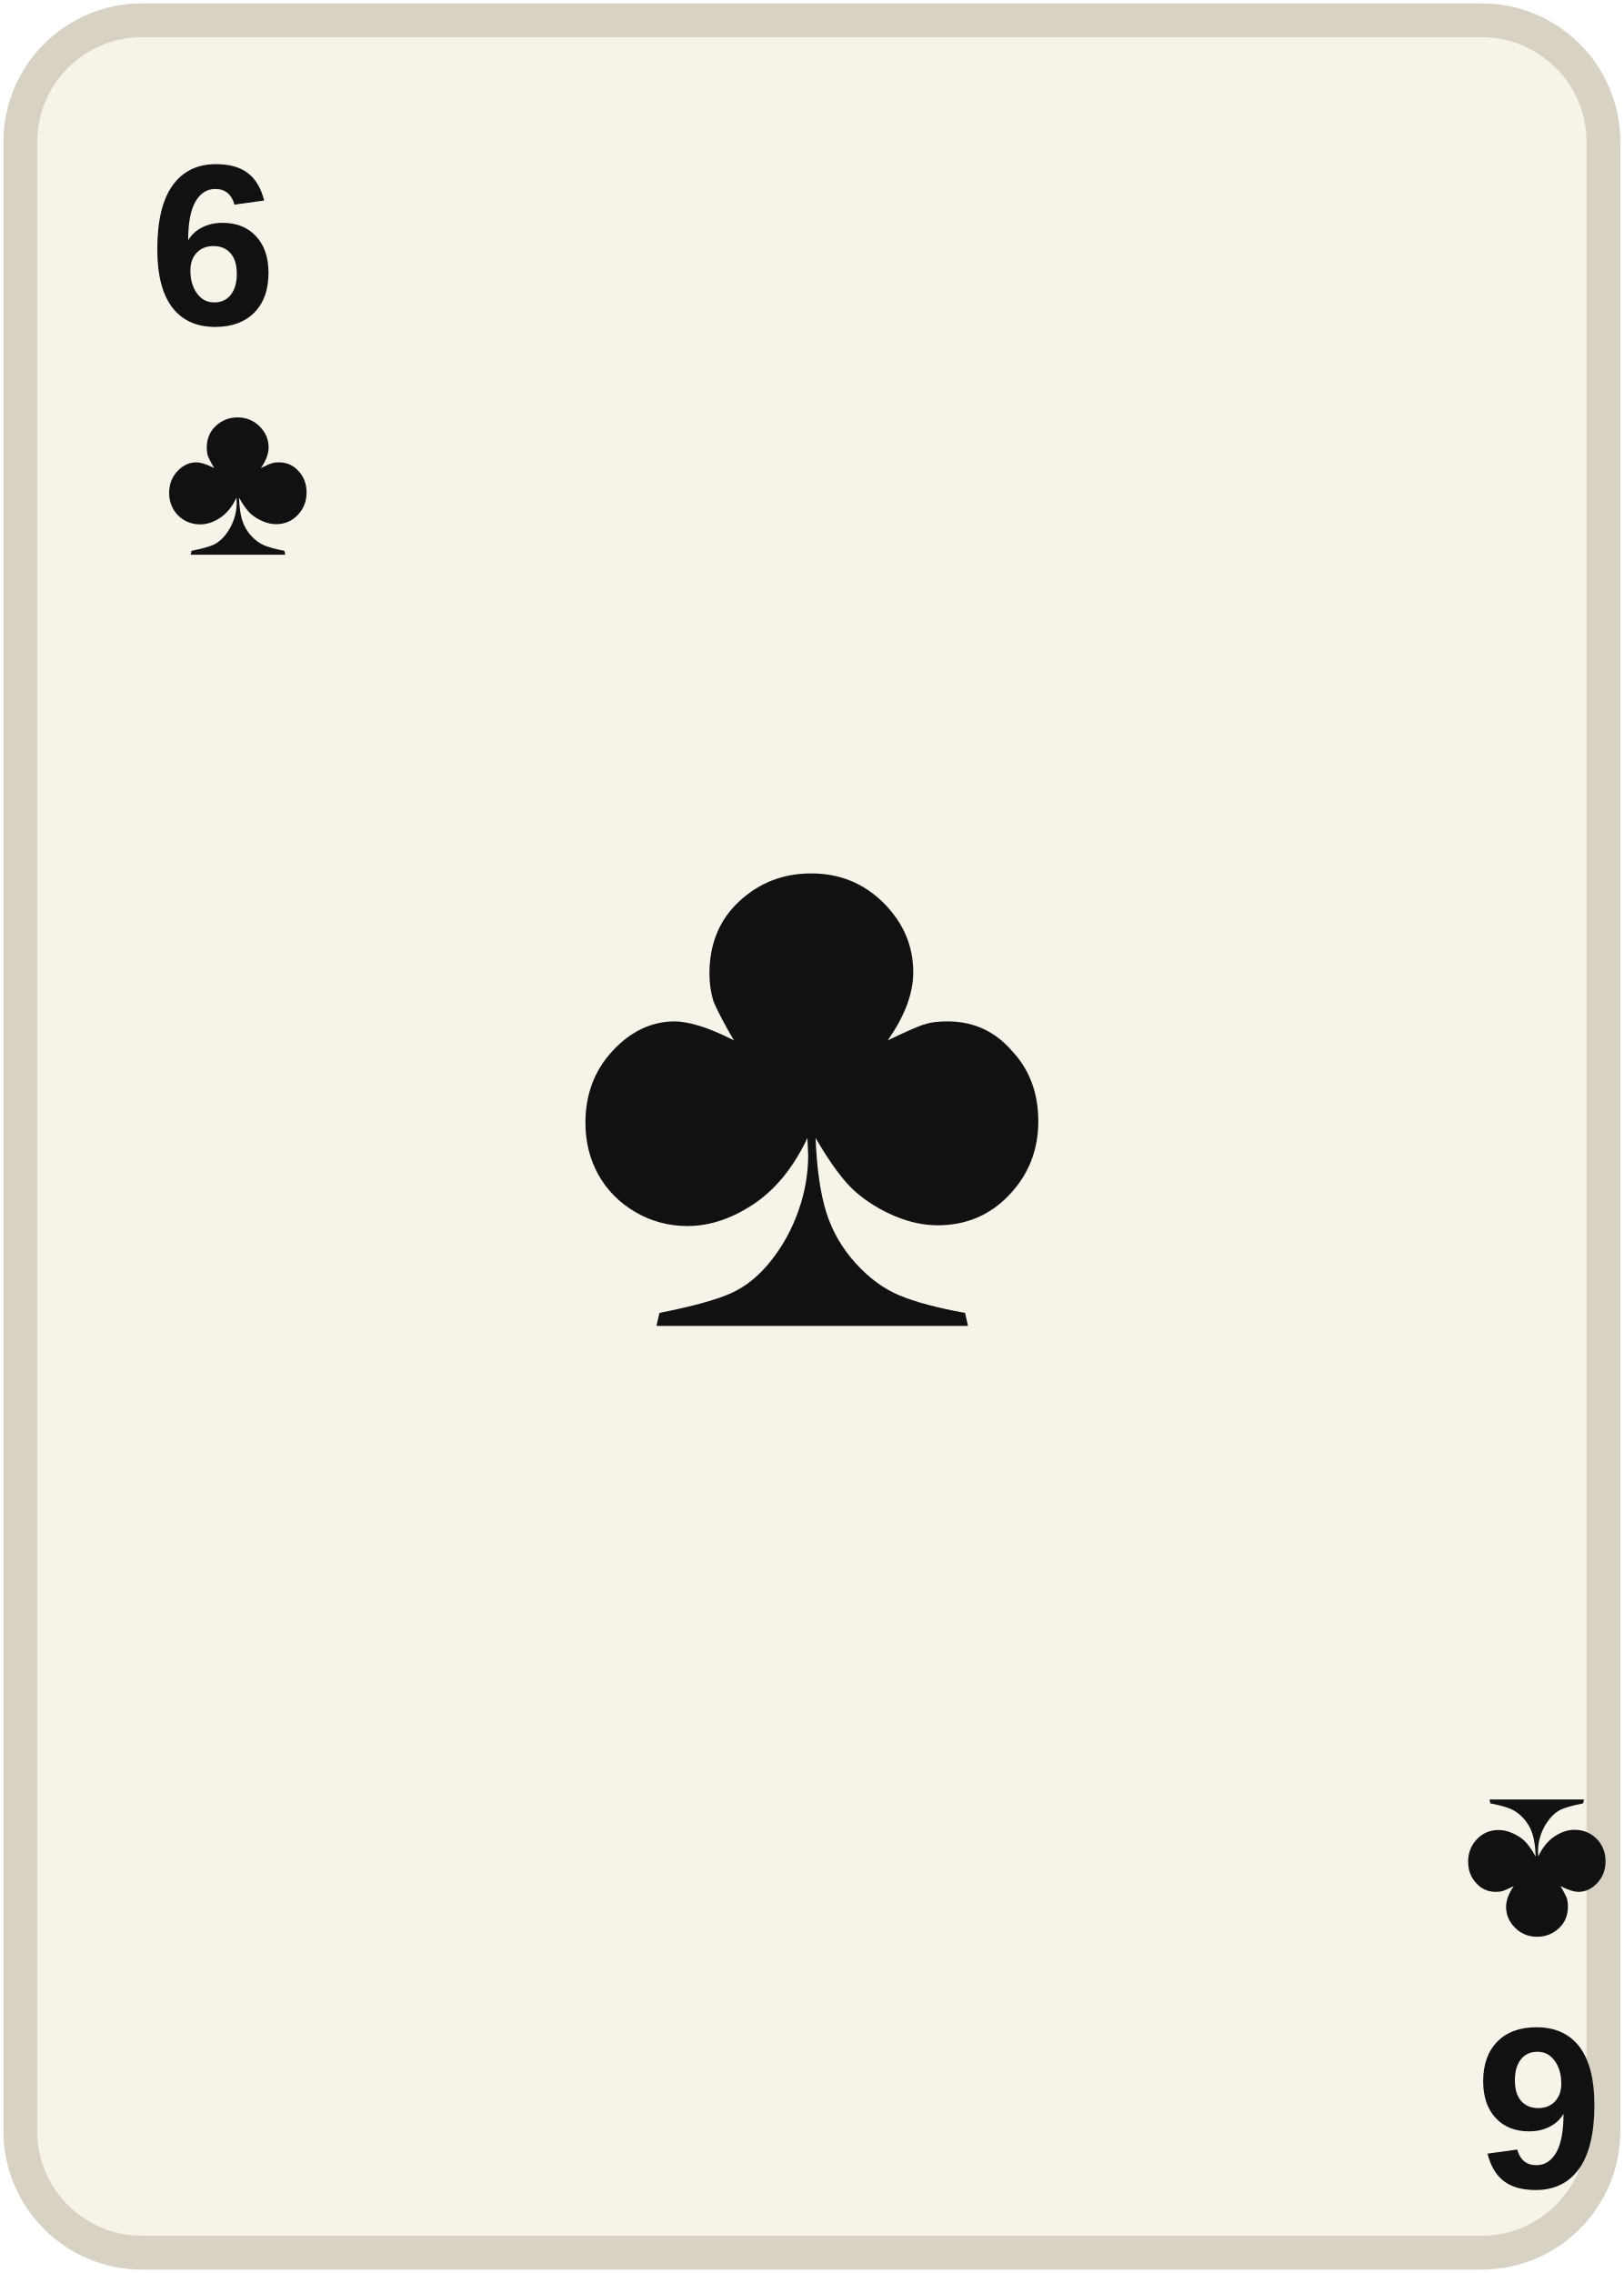
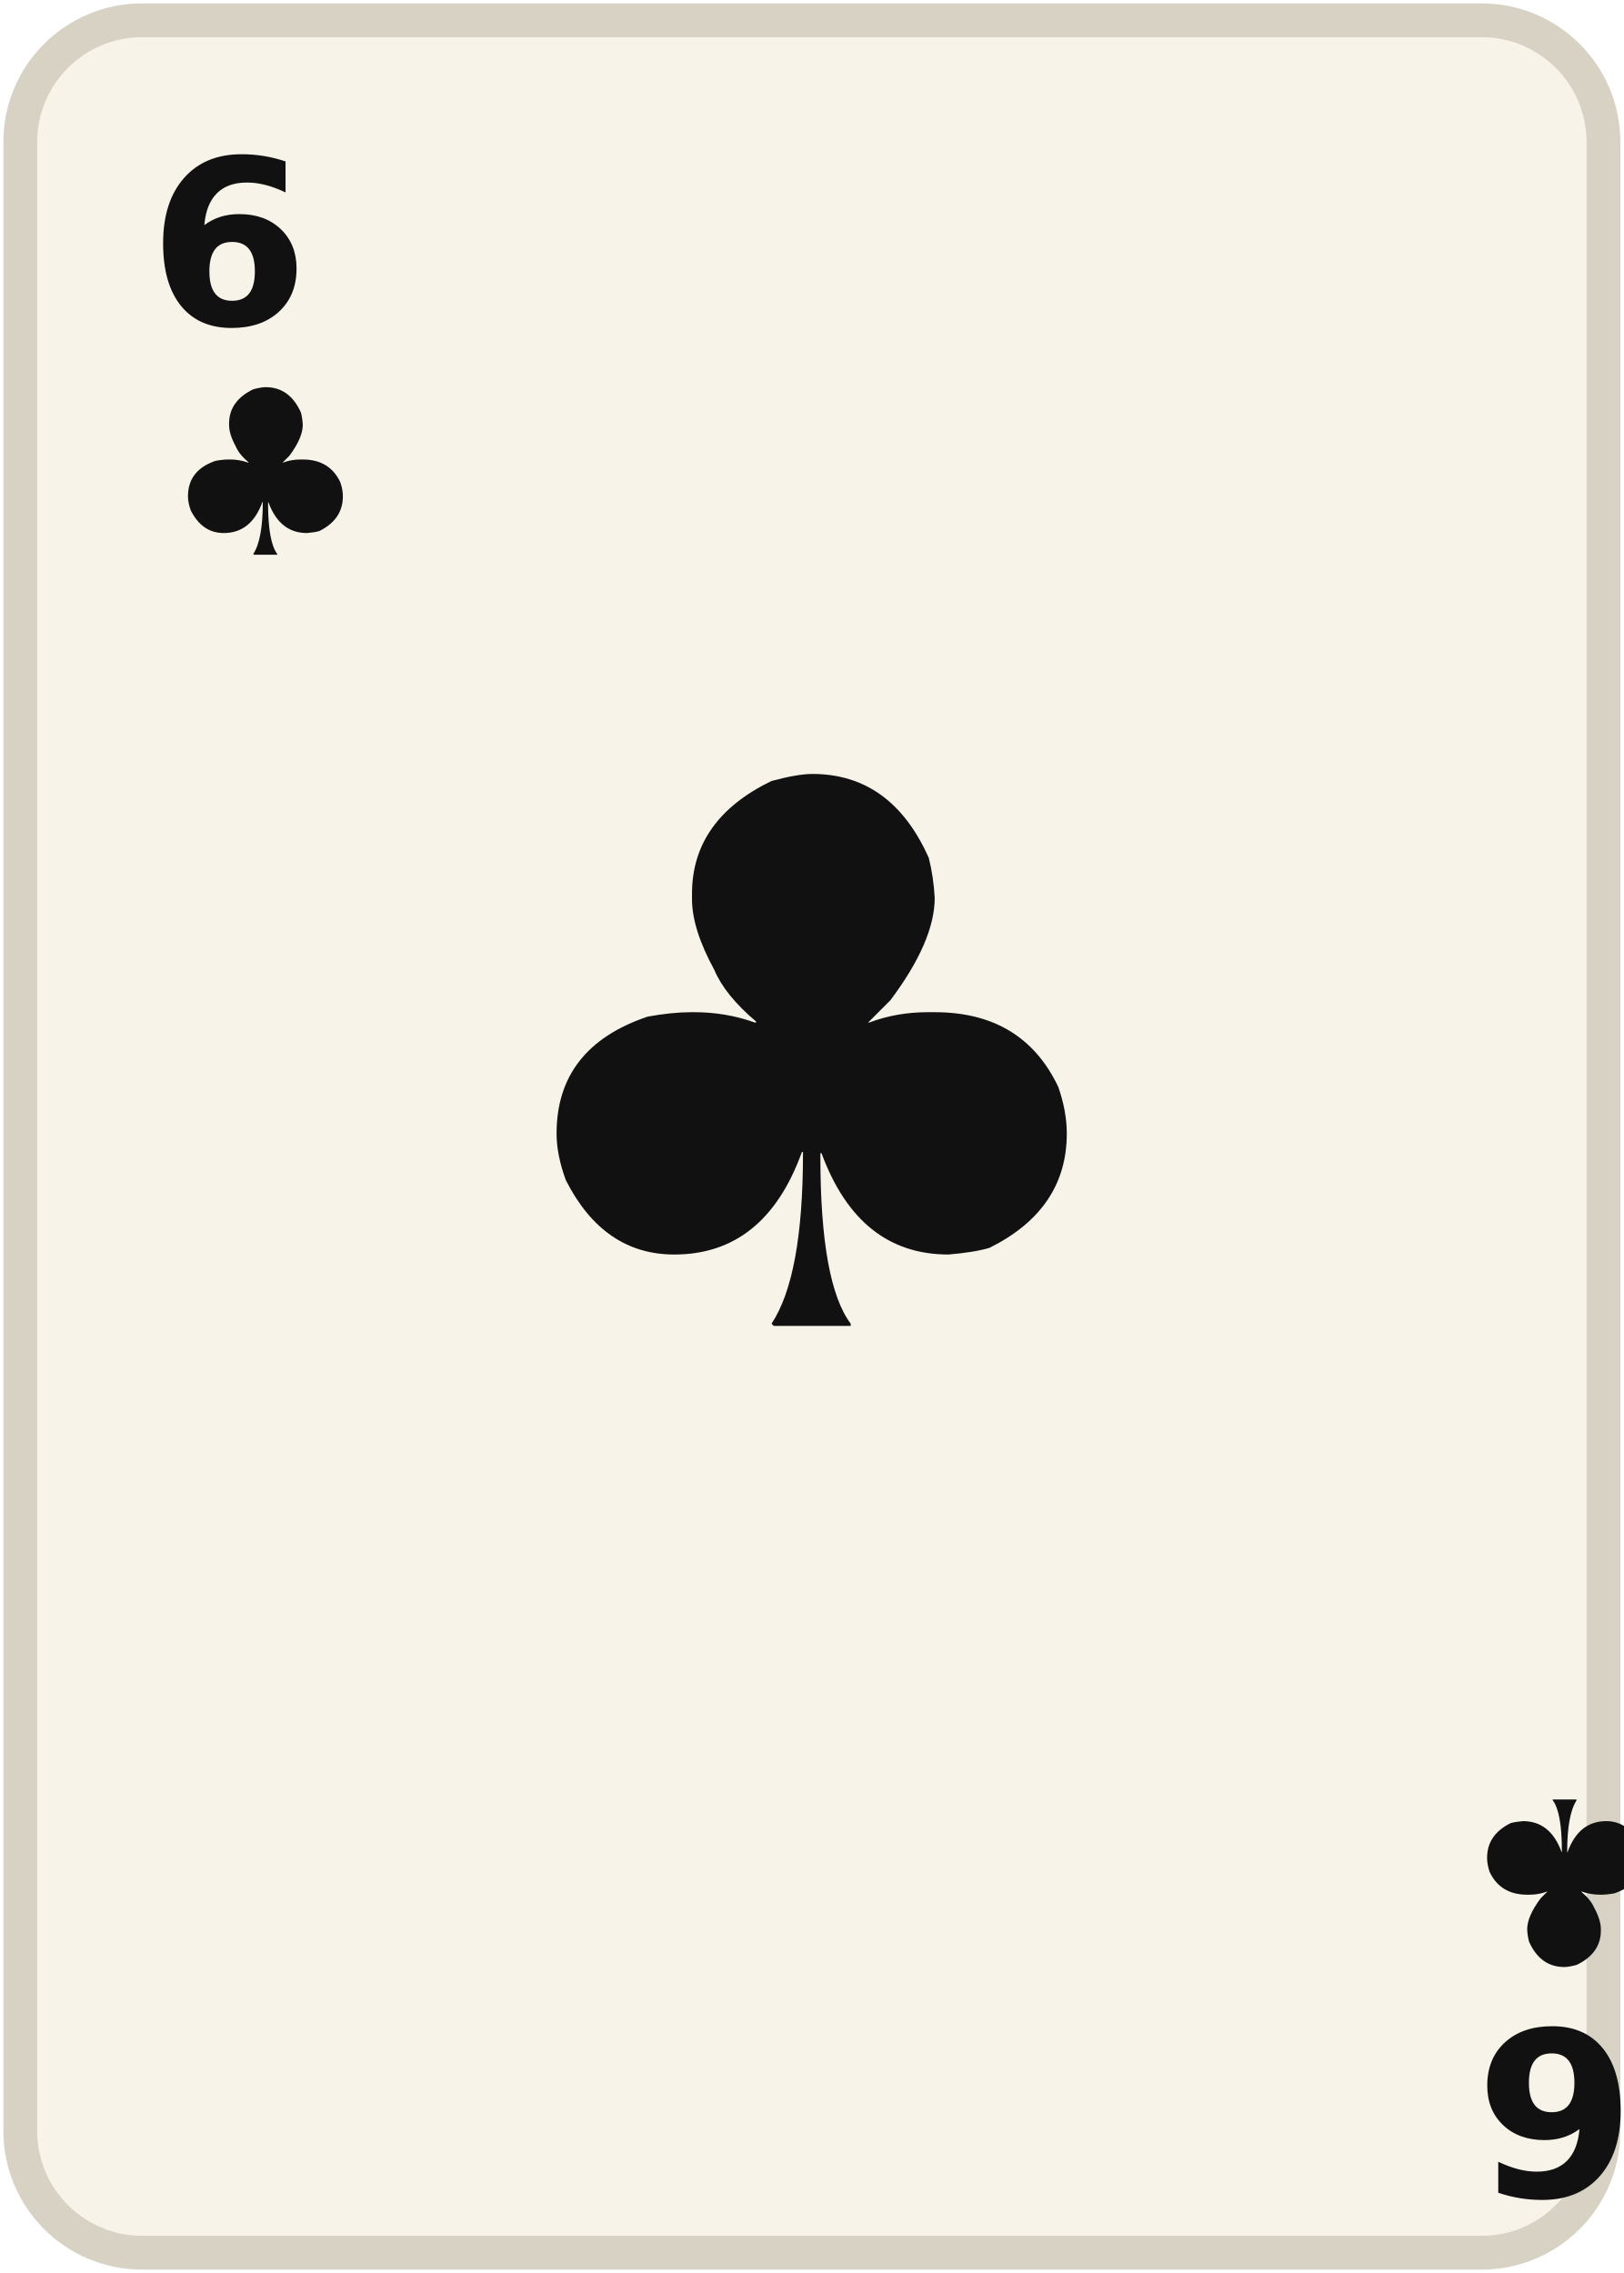
<svg xmlns="http://www.w3.org/2000/svg" width="240" height="336" viewBox="0 0 240 336">
  <rect x="3" y="3" width="234" height="330" rx="18" fill="#F7F3E9" stroke="#D8D2C4" stroke-width="5" />
-   <text x="22" y="48" font-family="Arial, sans-serif" font-size="34" font-weight="700" fill="#111111">6</text>
-   <text x="24" y="82" font-family="Arial, sans-serif" font-size="34" fill="#111111">♣</text>
-   <text x="218" y="300" text-anchor="end" font-family="Arial, sans-serif" font-size="34" font-weight="700" fill="#111111" transform="rotate(180 218 300)">6</text>
-   <text x="216" y="266" text-anchor="end" font-family="Arial, sans-serif" font-size="34" fill="#111111" transform="rotate(180 216 266)">♣</text>
-   <text x="120.0" y="196.0" text-anchor="middle" font-family="Arial, sans-serif" font-size="112" fill="#111111">♣</text>
+   <g transform="">
+     <path d="M741 737Q640 737 589.5 671.5Q539 606 539 475Q539 344 589.5 278.5Q640 213 741 213Q843 213 893.5 278.5Q944 344 944 475Q944 606 893.5 671.5Q843 737 741 737ZM1217 1454V1178Q1122 1223 1038.0 1244.5Q954 1266 874 1266Q702 1266 606.0 1170.5Q510 1075 494 887Q560 936 637.0 960.5Q714 985 805 985Q1034 985 1174.5 851.0Q1315 717 1315 500Q1315 260 1158.0 115.5Q1001 -29 737 -29Q446 -29 286.5 167.5Q127 364 127 725Q127 1095 313.5 1306.5Q500 1518 825 1518Q928 1518 1025.0 1502.0Q1122 1486 1217 1454Z" transform="translate(22 48) scale(0.0166016 -0.0166016)" fill="#111111" />
+   </g>
+   <g transform="">
+     <path d="M919 1492Q1133 1492 1234 1265Q1247 1213 1250 1157Q1250 1040 1130 880L1070 820H1073Q1147 848 1231 848H1250Q1488 848 1584 646Q1607 580 1607 520Q1607 315 1398 211Q1358 199 1287 193Q1045 193 944 467H941V458Q941 115 1023 6V0H815L809 6Q894 134 894 467V470H891Q791 193 546 193Q355 193 253 394Q228 462 228 520Q228 753 474 836Q540 848 591 848H600Q686 848 764 820H767V823Q683 894 654 963Q594 1073 594 1154V1168Q594 1369 809 1473Q880 1492 919 1492Z" transform="translate(24 82) scale(0.0166016 -0.0166016)" fill="#111111" />
+   </g>
+   <g transform="rotate(180 218 300)">
+     <path d="M741 737Q640 737 589.5 671.5Q539 606 539 475Q539 344 589.5 278.5Q640 213 741 213Q843 213 893.5 278.5Q944 344 944 475Q944 606 893.5 671.5Q843 737 741 737ZM1217 1454V1178Q1122 1223 1038.0 1244.5Q954 1266 874 1266Q702 1266 606.0 1170.5Q510 1075 494 887Q560 936 637.0 960.5Q714 985 805 985Q1034 985 1174.5 851.0Q1315 717 1315 500Q1315 260 1158.0 115.5Q1001 -29 737 -29Q446 -29 286.5 167.5Q127 364 127 725Q127 1095 313.5 1306.5Q500 1518 825 1518Q928 1518 1025.0 1502.0Q1122 1486 1217 1454Z" transform="translate(194.343 300) scale(0.0166016 -0.0166016)" fill="#111111" />
+   </g>
+   <g transform="rotate(180 216 266)">
+     <path d="M919 1492Q1133 1492 1234 1265Q1247 1213 1250 1157Q1250 1040 1130 880L1070 820H1073Q1147 848 1231 848H1250Q1488 848 1584 646Q1607 580 1607 520Q1607 315 1398 211Q1358 199 1287 193Q1045 193 944 467H941V458Q941 115 1023 6V0H815L809 6Q894 134 894 467V470H891Q791 193 546 193Q355 193 253 394Q228 462 228 520Q228 753 474 836Q540 848 591 848H600Q686 848 764 820H767V823Q683 894 654 963Q594 1073 594 1154V1168Q594 1369 809 1473Q880 1492 919 1492Z" transform="translate(185.52 266) scale(0.0166016 -0.0166016)" fill="#111111" />
+   </g>
+   <g transform="">
+     <path d="M919 1492Q1133 1492 1234 1265Q1247 1213 1250 1157Q1250 1040 1130 880L1070 820H1073Q1147 848 1231 848H1250Q1488 848 1584 646Q1607 580 1607 520Q1607 315 1398 211Q1358 199 1287 193Q1045 193 944 467H941V458Q941 115 1023 6V0H815L809 6Q894 134 894 467V470H891Q791 193 546 193Q355 193 253 394Q228 462 228 520Q228 753 474 836Q540 848 591 848H600Q686 848 764 820H767V823Q683 894 654 963Q594 1073 594 1154V1168Q594 1369 809 1473Q880 1492 919 1492Z" transform="translate(69.7969 196) scale(0.0546875 -0.0546875)" fill="#111111" />
+   </g>
</svg>
